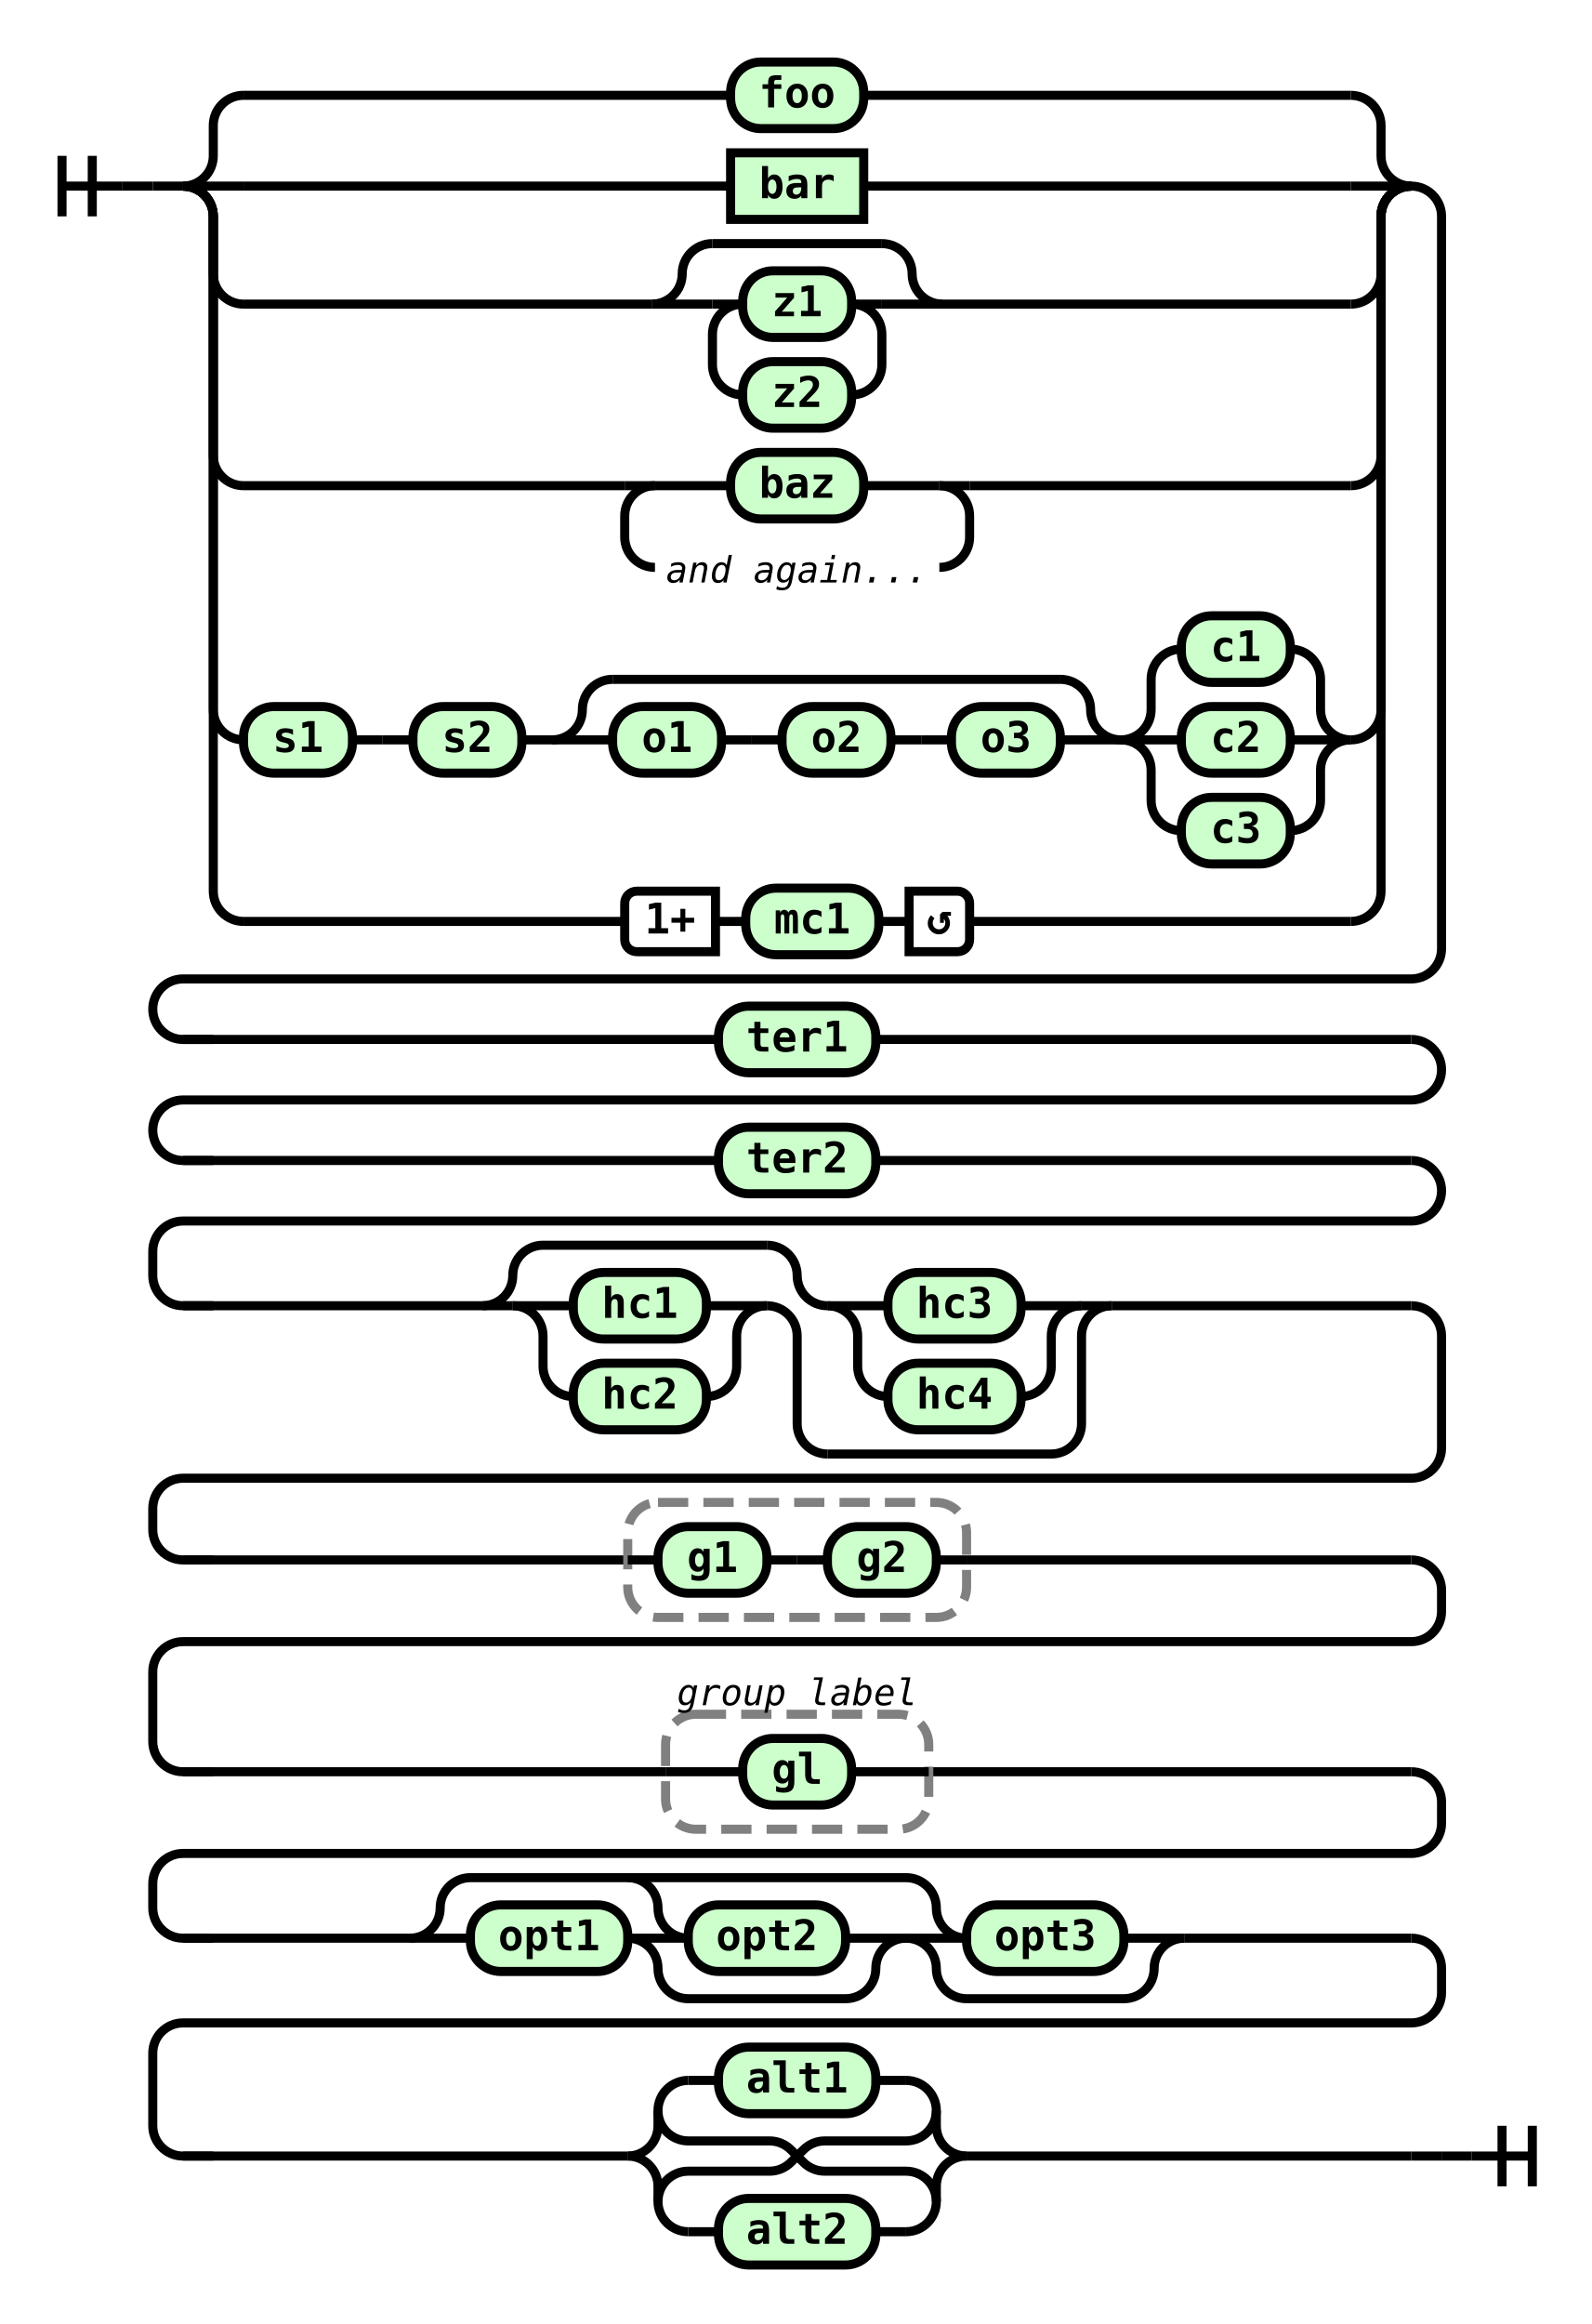
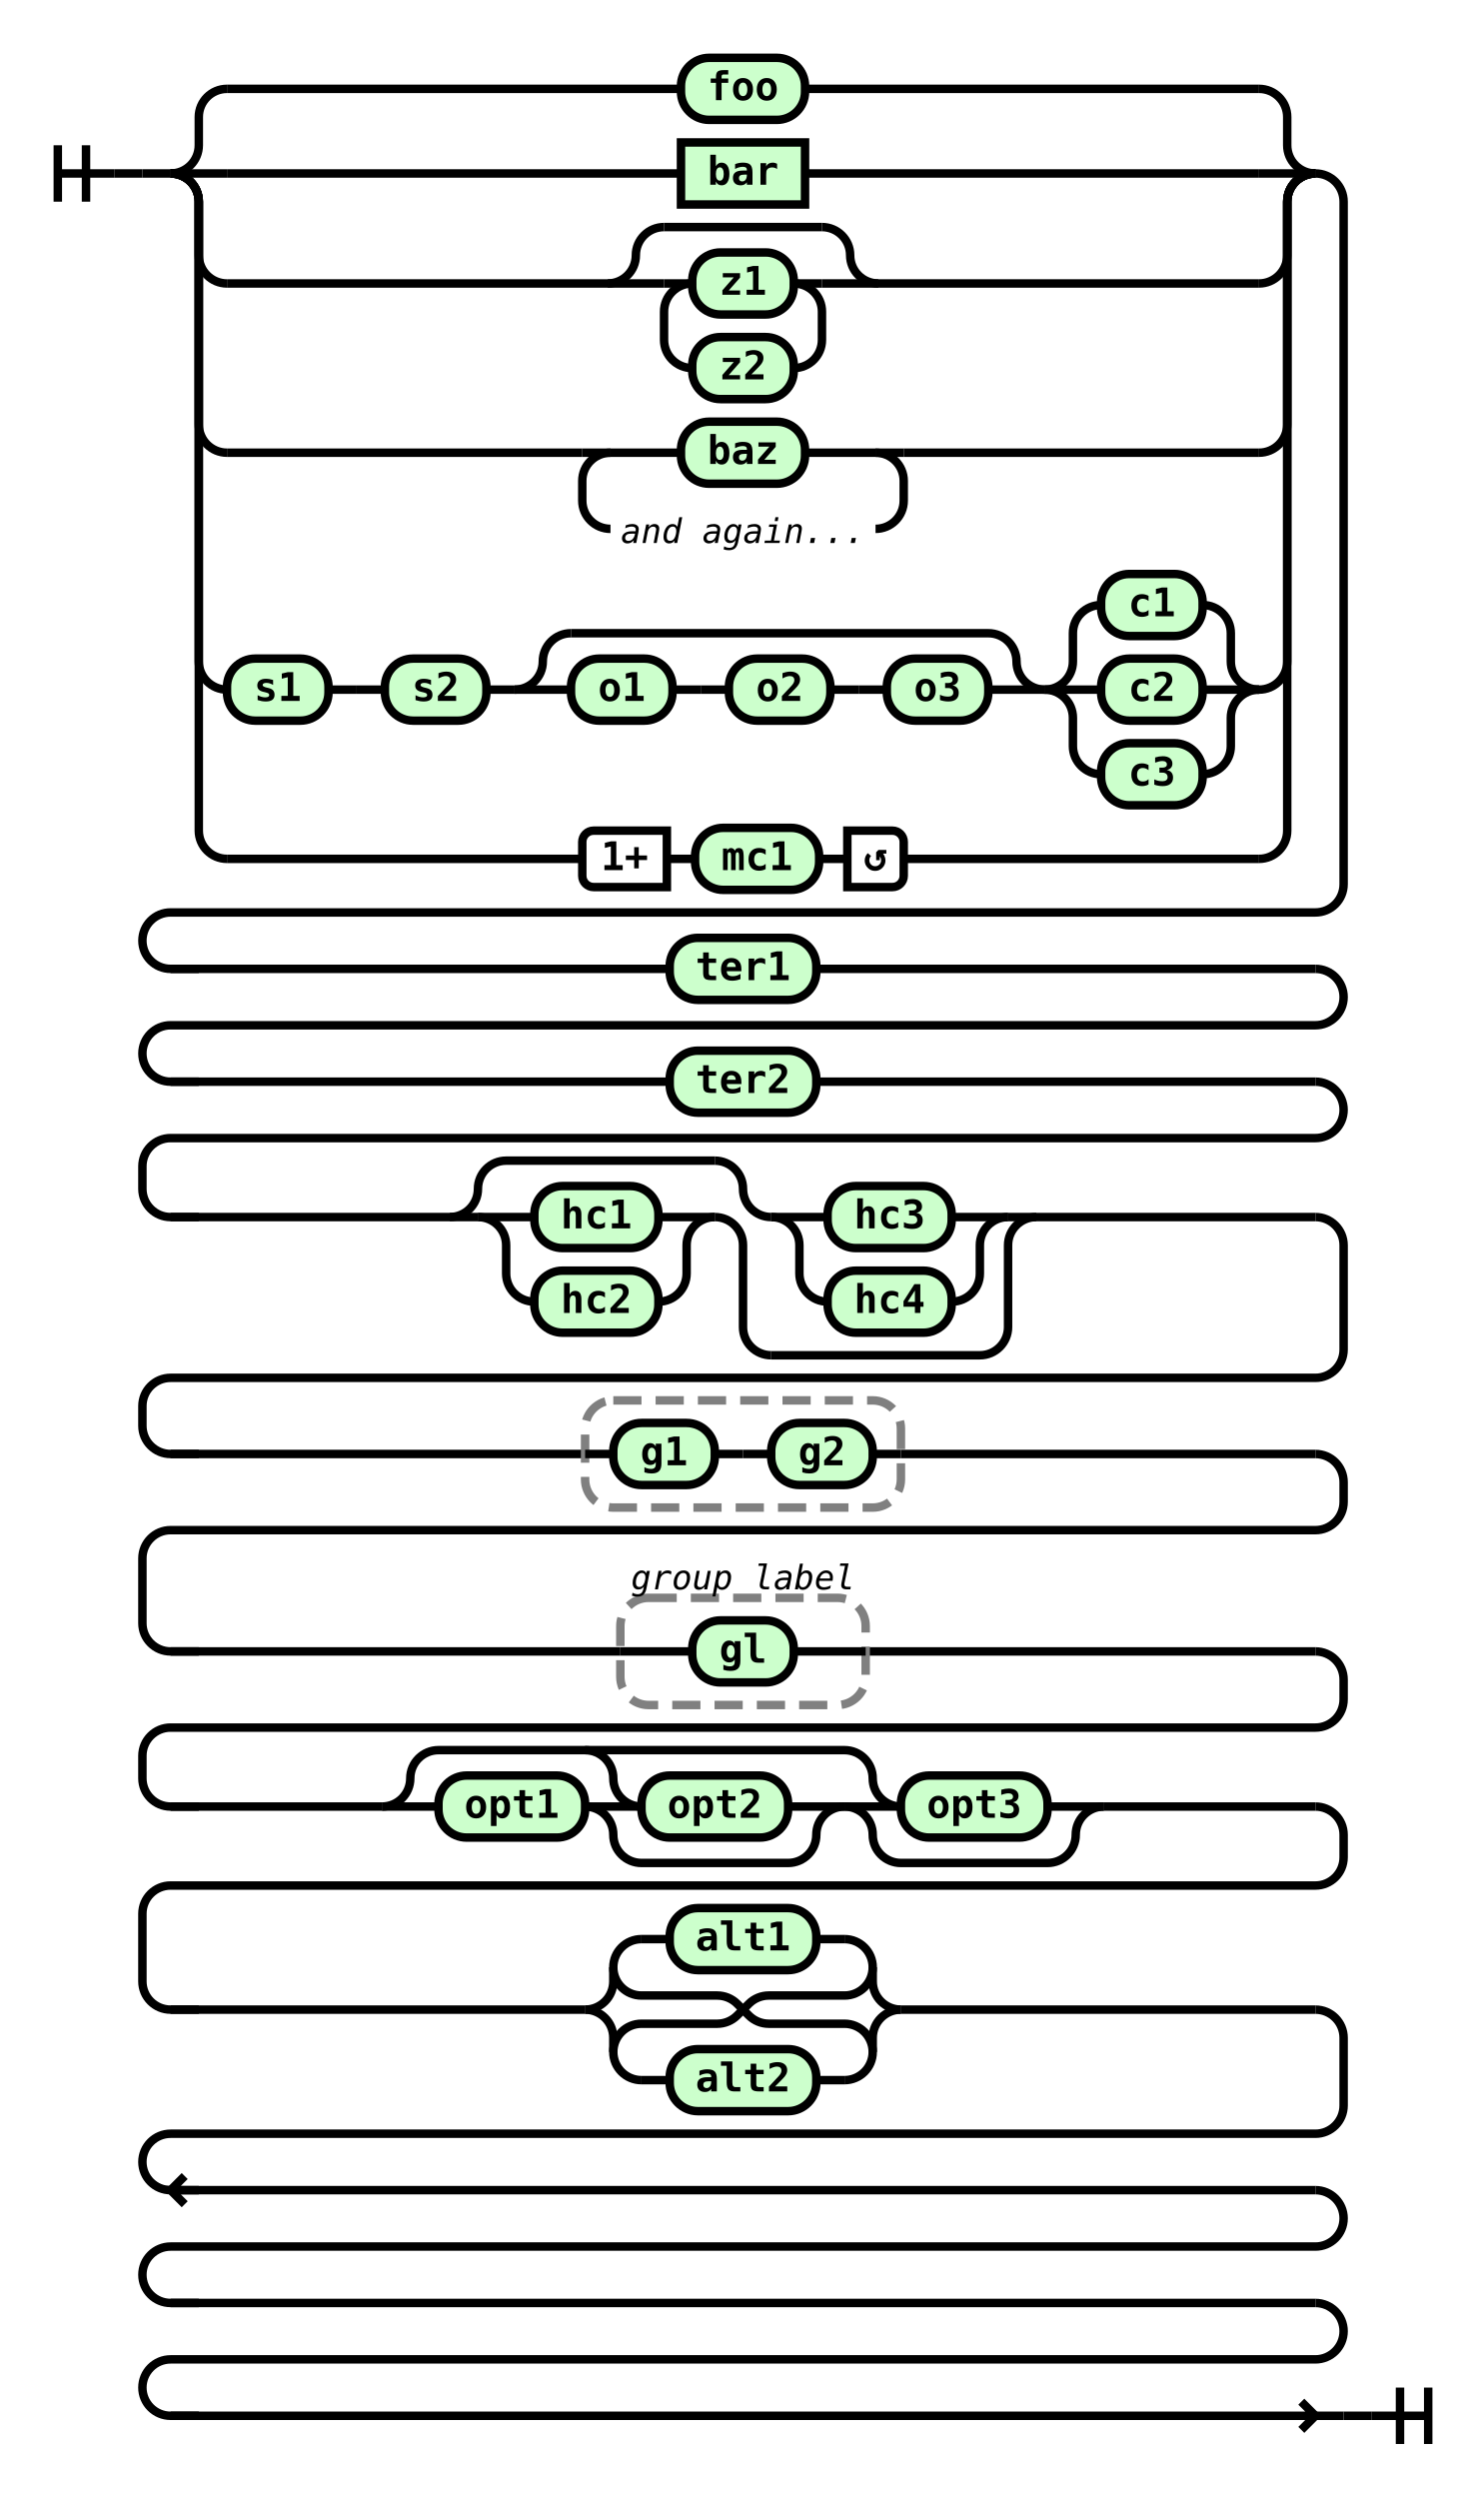
- <svg xmlns="http://www.w3.org/2000/svg" xmlns:xlink="http://www.w3.org/1999/xlink" class="railroad-diagram" height="768.0" viewBox="0 0 526 768.0" width="526">
+ <svg xmlns="http://www.w3.org/2000/svg" xmlns:xlink="http://www.w3.org/1999/xlink" class="railroad-diagram" height="886.0" viewBox="0 0 526 886.0" width="526">
  <g transform="translate(.5 .5)">
    <g>
      <path class="start" d="M20 51v20m10 -20v20m-10 -10h20" />
    </g>
    <path d="M40 61h10" />
    <g>
      <path class="stack stack1" d="M50 61h0.0" />
      <path class="stack stack2" d="M50.0 61h10" />
      <g>
        <path class="choice ch1" d="M60.0 61h0.0" />
        <path class="choice ch2" d="M466.0 61h0.0" />
        <path class="choice ch3" d="M60.0 61a10 10 0 0 0 10 -10v-10a10 10 0 0 1 10 -10" />
        <g class="terminal ">
          <path class="terminal term1" d="M80.0 31h161.0" />
          <path class="terminal term2" d="M285.0 31h161.0" />
          <rect height="22" rx="10" ry="10" width="44" x="241" y="20" />
          <text x="263" y="35">foo</text>
        </g>
        <path class="choice ch4" d="M446.0 31a10 10 0 0 1 10 10v10a10 10 0 0 0 10 10" />
        <path class="choice ch5" d="M60.0 61h20" />
        <g class="non-terminal ">
          <path class="nonterm nt1" d="M80.0 61h161.0" />
          <path class="nonterm nt2" d="M285.0 61h161.0" />
          <rect height="22" width="44" x="241" y="50" />
          <a xlink:href="raw">
            <text x="263" y="65">bar</text>
          </a>
        </g>
        <path class="choice ch6" d="M446.0 61h20" />
        <path class="choice ch7" d="M60.0 61a10 10 0 0 1 10 10v19a10 10 0 0 0 10 10" />
        <g>
          <path class="choice ch1" d="M80.0 100h135.0" />
          <path class="choice ch2" d="M311.0 100h135.0" />
          <path class="choice ch3" d="M215.0 100a10 10 0 0 0 10 -10v0a10 10 0 0 1 10 -10" />
          <g>
            <path class="skip" d="M235.0 80h56" />
          </g>
          <path class="choice ch4" d="M291.0 80a10 10 0 0 1 10 10v0a10 10 0 0 0 10 10" />
          <path class="choice ch5" d="M215.0 100h20" />
          <g>
            <path class="oneor oom1" d="M235.0 100h0.0" />
            <path class="oneor oom2" d="M291.0 100h0.0" />
            <path class="oneor oom3" d="M235.0 100h10" />
            <g class="terminal ">
              <path class="terminal term1" d="M245.0 100h0.0" />
              <path class="terminal term2" d="M281.0 100h0.0" />
              <rect height="22" rx="10" ry="10" width="36" x="245" y="89" />
              <text x="263" y="104">z1</text>
            </g>
            <path class="oneor oom4" d="M281.0 100h10" />
            <path class="oneor oom5" d="M245.0 100a10 10 0 0 0 -10 10v10a10 10 0 0 0 10 10" />
            <g class="terminal ">
              <path class="terminal term1" d="M245.0 130h0.0" />
              <path class="terminal term2" d="M281.0 130h0.0" />
              <rect height="22" rx="10" ry="10" width="36" x="245" y="119" />
              <text x="263" y="134">z2</text>
            </g>
            <path class="oneor oom6" d="M281.0 130a10 10 0 0 0 10 -10v-10a10 10 0 0 0 -10 -10" />
          </g>
          <path class="choice ch6" d="M291.0 100h20" />
        </g>
        <path class="choice ch8" d="M446.0 100a10 10 0 0 0 10 -10v-19a10 10 0 0 1 10 -10" />
        <path class="choice ch7" d="M60.0 61a10 10 0 0 1 10 10v79a10 10 0 0 0 10 10" />
        <g>
          <path class="oneor oom1" d="M80.0 160h126.0" />
          <path class="oneor oom2" d="M320.0 160h126.0" />
          <path class="oneor oom3" d="M206.0 160h10" />
          <g class="terminal ">
            <path class="terminal term1" d="M216.0 160h25.0" />
            <path class="terminal term2" d="M285.0 160h25.0" />
            <rect height="22" rx="10" ry="10" width="44" x="241" y="149" />
            <text x="263" y="164">baz</text>
          </g>
          <path class="oneor oom4" d="M310.0 160h10" />
          <path class="oneor oom5" d="M216.0 160a10 10 0 0 0 -10 10v7a10 10 0 0 0 10 10" />
          <g class="non-terminal ">
            <path class="comment com1" d="M216.0 187h0.0" />
            <path class="comment com2" d="M310.0 187h0.0" />
            <text class="comment" x="263" y="192">and again...</text>
          </g>
          <path class="oneor oom6" d="M310.0 187a10 10 0 0 0 10 -10v-7a10 10 0 0 0 -10 -10" />
        </g>
        <path class="choice ch8" d="M446.0 160a10 10 0 0 0 10 -10v-79a10 10 0 0 1 10 -10" />
        <path class="choice ch7" d="M60.0 61a10 10 0 0 1 10 10v163a10 10 0 0 0 10 10" />
        <g>
          <path class="seq seq1" d="M80.0 244h0.0" />
          <path class="seq seq2" d="M446.0 244h0.0" />
          <g class="terminal ">
            <path class="terminal term1" d="M80.0 244h0.0" />
            <path class="terminal term2" d="M116.0 244h0.0" />
            <rect height="22" rx="10" ry="10" width="36" x="80" y="233" />
            <text x="98" y="248">s1</text>
          </g>
          <path class="seq seq4" d="M116.0 244h10" />
          <path class="seq seq3" d="M126.0 244h10" />
          <g class="terminal ">
            <path class="terminal term1" d="M136.0 244h0.0" />
            <path class="terminal term2" d="M172.0 244h0.0" />
            <rect height="22" rx="10" ry="10" width="36" x="136" y="233" />
            <text x="154" y="248">s2</text>
          </g>
          <path class="seq seq4" d="M172.0 244h10" />
          <g>
            <path class="choice ch1" d="M182.0 244h0.0" />
            <path class="choice ch2" d="M370.0 244h0.0" />
            <path class="choice ch3" d="M182.0 244a10 10 0 0 0 10 -10v0a10 10 0 0 1 10 -10" />
            <g>
              <path class="skip" d="M202.0 224h148" />
            </g>
            <path class="choice ch4" d="M350.0 224a10 10 0 0 1 10 10v0a10 10 0 0 0 10 10" />
            <path class="choice ch5" d="M182.0 244h20" />
            <g>
              <path class="seq seq1" d="M202.0 244h0.0" />
              <path class="seq seq2" d="M350.0 244h0.0" />
              <g class="terminal ">
                <path class="terminal term1" d="M202.0 244h0.0" />
                <path class="terminal term2" d="M238.0 244h0.0" />
                <rect height="22" rx="10" ry="10" width="36" x="202" y="233" />
                <text x="220" y="248">o1</text>
              </g>
              <path class="seq seq4" d="M238.0 244h10" />
              <path class="seq seq3" d="M248.0 244h10" />
              <g class="terminal ">
                <path class="terminal term1" d="M258.0 244h0.0" />
                <path class="terminal term2" d="M294.0 244h0.0" />
                <rect height="22" rx="10" ry="10" width="36" x="258" y="233" />
                <text x="276" y="248">o2</text>
              </g>
              <path class="seq seq4" d="M294.0 244h10" />
              <path class="seq seq3" d="M304.0 244h10" />
              <g class="terminal ">
                <path class="terminal term1" d="M314.0 244h0.0" />
                <path class="terminal term2" d="M350.0 244h0.0" />
                <rect height="22" rx="10" ry="10" width="36" x="314" y="233" />
                <text x="332" y="248">o3</text>
              </g>
            </g>
            <path class="choice ch6" d="M350.0 244h20" />
          </g>
          <g>
            <path class="choice ch1" d="M370.0 244h0.0" />
            <path class="choice ch2" d="M446.0 244h0.0" />
            <path class="choice ch3" d="M370.0 244a10 10 0 0 0 10 -10v-10a10 10 0 0 1 10 -10" />
            <g class="terminal ">
              <path class="terminal term1" d="M390.0 214h0.0" />
              <path class="terminal term2" d="M426.0 214h0.0" />
              <rect height="22" rx="10" ry="10" width="36" x="390" y="203" />
              <a xlink:href="raw">
                <text x="408" y="218">c1</text>
              </a>
            </g>
            <path class="choice ch4" d="M426.0 214a10 10 0 0 1 10 10v10a10 10 0 0 0 10 10" />
            <path class="choice ch5" d="M370.0 244h20" />
            <g class="terminal ">
              <path class="terminal term1" d="M390.0 244h0.0" />
              <path class="terminal term2" d="M426.0 244h0.0" />
              <rect height="22" rx="10" ry="10" width="36" x="390" y="233" />
              <a xlink:href="html">
                <text x="408" y="248">c2</text>
              </a>
            </g>
            <path class="choice ch6" d="M426.0 244h20" />
            <path class="choice ch7" d="M370.0 244a10 10 0 0 1 10 10v10a10 10 0 0 0 10 10" />
            <g class="terminal ">
              <path class="terminal term1" d="M390.0 274h0.0" />
              <path class="terminal term2" d="M426.0 274h0.0" />
              <rect height="22" rx="10" ry="10" width="36" x="390" y="263" />
              <text x="408" y="278">c3</text>
            </g>
            <path class="choice ch8" d="M426.0 274a10 10 0 0 0 10 -10v-10a10 10 0 0 1 10 -10" />
          </g>
        </g>
        <path class="choice ch8" d="M446.0 244a10 10 0 0 0 10 -10v-163a10 10 0 0 1 10 -10" />
        <path class="choice ch7" d="M60.0 61a10 10 0 0 1 10 10v223a10 10 0 0 0 10 10" />
        <g>
          <path class="multichoice mc1" d="M80.0 304h126.0" />
          <path class="multichoice mc2" d="M320.0 304h126.0" />
          <path class="multichoice mc5" d="M236.0 304h10" />
          <g class="terminal ">
            <path class="terminal term1" d="M246.0 304h0.0" />
            <path class="terminal term2" d="M290.0 304h0.0" />
            <rect height="22" rx="10" ry="10" width="44" x="246" y="293" />
            <text x="268" y="308">mc1</text>
          </g>
          <path class="multichoice mc6" d="M290.0 304h10" />
          <g class="diagram-text">
            <path class="diagram-text" d="M 236.0 294 h -26 a 4 4 0 0 0 -4 4 v 12 a 4 4 0 0 0 4 4 h 26 z" />
            <text class="diagram-text" x="221" y="308">1+</text>
            <path class="diagram-text" d="M 300.0 294 h 16 a 4 4 0 0 1 4 4 v 12 a 4 4 0 0 1 -4 4 h -16 z" />
            <text class="diagram-arrow" x="310" y="308">↺</text>
          </g>
        </g>
        <path class="choice ch8" d="M446.0 304a10 10 0 0 0 10 -10v-223a10 10 0 0 1 10 -10" />
      </g>
      <path class="stack stack3" d="M466.0 61a10 10 0 0 1 10 10v242a10 10 0 0 1 -10 10h-406a10 10 0 0 0 -10 10v0a10 10 0 0 0 10 10h10" />
      <g class="terminal ">
        <path class="terminal term1" d="M60.0 343h177.0" />
        <path class="terminal term2" d="M289.0 343h177.0" />
        <rect height="22" rx="10" ry="10" width="52" x="237" y="332" />
        <text x="263" y="347">ter1</text>
      </g>
      <path class="stack stack3" d="M466.0 343a10 10 0 0 1 10 10v0a10 10 0 0 1 -10 10h-406a10 10 0 0 0 -10 10v0a10 10 0 0 0 10 10h10" />
      <g class="terminal ">
        <path class="terminal term1" d="M60.0 383h177.0" />
        <path class="terminal term2" d="M289.0 383h177.0" />
        <rect height="22" rx="10" ry="10" width="52" x="237" y="372" />
        <text x="263" y="387">ter2</text>
      </g>
      <path class="stack stack3" d="M466.0 383a10 10 0 0 1 10 10v0a10 10 0 0 1 -10 10h-406a10 10 0 0 0 -10 10v8a10 10 0 0 0 10 10h10" />
      <g>
        <path class="horizchoice hc1" d="M60.0 431h99.0" />
        <path class="horizchoice hc2" d="M367.0 431h99.0" />
        <path class="horizchoice hc3" d="M159.0 431a10 10 0 0 0 10 -10v0a10 10 0 0 1 10 -10h74" />
        <path class="horizchoice hc4" d="M273.0 480h74a10 10 0 0 0 10 -10v-29a10 10 0 0 1 10 -10" />
        <path class="horizchoice hc5" d="M159.0 431h10" />
        <g>
          <path class="choice ch1" d="M169.0 431h0.0" />
          <path class="choice ch2" d="M253.0 431h0.0" />
          <path class="choice ch5" d="M169.0 431h20" />
          <g class="terminal ">
            <path class="terminal term1" d="M189.0 431h0.0" />
            <path class="terminal term2" d="M233.0 431h0.0" />
            <rect height="22" rx="10" ry="10" width="44" x="189" y="420" />
            <text x="211" y="435">hc1</text>
          </g>
          <path class="choice ch6" d="M233.0 431h20" />
          <path class="choice ch7" d="M169.0 431a10 10 0 0 1 10 10v10a10 10 0 0 0 10 10" />
          <g class="terminal ">
            <path class="terminal term1" d="M189.0 461h0.0" />
            <path class="terminal term2" d="M233.0 461h0.0" />
            <rect height="22" rx="10" ry="10" width="44" x="189" y="450" />
            <text x="211" y="465">hc2</text>
          </g>
          <path class="choice ch8" d="M233.0 461a10 10 0 0 0 10 -10v-10a10 10 0 0 1 10 -10" />
        </g>
        <path class="horizchoice hc11" d="M253.0 431a10 10 0 0 1 10 10v29a10 10 0 0 0 10 10" />
        <path class="horizchoice hc6" d="M253.0 411a10 10 0 0 1 10 10v0a10 10 0 0 0 10 10" />
        <g>
          <path class="choice ch1" d="M273.0 431h0.0" />
          <path class="choice ch2" d="M357.0 431h0.0" />
          <path class="choice ch5" d="M273.0 431h20" />
          <g class="terminal ">
            <path class="terminal term1" d="M293.0 431h0.0" />
            <path class="terminal term2" d="M337.0 431h0.0" />
            <rect height="22" rx="10" ry="10" width="44" x="293" y="420" />
            <text x="315" y="435">hc3</text>
          </g>
          <path class="choice ch6" d="M337.0 431h20" />
          <path class="choice ch7" d="M273.0 431a10 10 0 0 1 10 10v10a10 10 0 0 0 10 10" />
          <g class="terminal ">
            <path class="terminal term1" d="M293.0 461h0.0" />
            <path class="terminal term2" d="M337.0 461h0.0" />
            <rect height="22" rx="10" ry="10" width="44" x="293" y="450" />
            <text x="315" y="465">hc4</text>
          </g>
          <path class="choice ch8" d="M337.0 461a10 10 0 0 0 10 -10v-10a10 10 0 0 1 10 -10" />
        </g>
        <path class="horizchoice hc7" d="M357.0 431h10" />
      </g>
      <path class="stack stack3" d="M466.0 431a10 10 0 0 1 10 10v37a10 10 0 0 1 -10 10h-406a10 10 0 0 0 -10 10v7a10 10 0 0 0 10 10h10" />
      <g>
        <path class="group gr1" d="M60.0 515h147.0" />
        <path class="group gr2" d="M319.0 515h147.0" />
        <rect class="group-box" height="38" rx="10" ry="10" width="112" x="207" y="496" />
        <g>
          <path class="seq seq1" d="M207.0 515h10.0" />
          <path class="seq seq2" d="M309.0 515h10.0" />
          <g class="terminal ">
            <path class="terminal term1" d="M217.0 515h0.0" />
            <path class="terminal term2" d="M253.0 515h0.0" />
            <rect height="22" rx="10" ry="10" width="36" x="217" y="504" />
            <text x="235" y="519">g1</text>
          </g>
          <path class="seq seq4" d="M253.0 515h10" />
          <path class="seq seq3" d="M263.0 515h10" />
          <g class="terminal ">
            <path class="terminal term1" d="M273.0 515h0.0" />
            <path class="terminal term2" d="M309.0 515h0.0" />
            <rect height="22" rx="10" ry="10" width="36" x="273" y="504" />
            <text x="291" y="519">g2</text>
          </g>
        </g>
      </g>
      <path class="stack stack3" d="M466.0 515a10 10 0 0 1 10 10v7a10 10 0 0 1 -10 10h-406a10 10 0 0 0 -10 10v23a10 10 0 0 0 10 10h10" />
      <g>
        <path class="group gr1" d="M60.0 585h159.5" />
        <path class="group gr2" d="M306.5 585h159.5" />
        <rect class="group-box" height="38" rx="10" ry="10" width="87" x="219.5" y="566" />
        <g class="terminal ">
          <path class="terminal term1" d="M219.5 585h25.5" />
          <path class="terminal term2" d="M281.0 585h25.5" />
          <rect height="22" rx="10" ry="10" width="36" x="245" y="574" />
          <text x="263" y="589">gl</text>
        </g>
        <g class="non-terminal ">
          <path class="comment com1" d="M219.5 558h0.0" />
          <path class="comment com2" d="M306.5 558h0.0" />
          <text class="comment" x="263" y="563">group label</text>
        </g>
      </g>
      <path class="stack stack3" d="M466.0 585a10 10 0 0 1 10 10v7a10 10 0 0 1 -10 10h-406a10 10 0 0 0 -10 10v8a10 10 0 0 0 10 10h10" />
      <g>
        <path class="optseq os1" d="M60.0 640h75.0" />
        <path class="optseq os2" d="M391.0 640h75.0" />
        <path class="optseq os3" d="M135.0 640a10 10 0 0 0 10 -10v0a10 10 0 0 1 10 -10h52a10 10 0 0 1 10 10v0a10 10 0 0 0 10 10" />
        <path class="optseq os4" d="M135.0 640h20" />
        <g class="terminal ">
          <path class="terminal term1" d="M155.0 640h0.0" />
          <path class="terminal term2" d="M207.0 640h0.0" />
          <rect height="22" rx="10" ry="10" width="52" x="155" y="629" />
          <text x="181" y="644">opt1</text>
        </g>
        <path class="optseq os5" d="M207.0 620h92a10 10 0 0 1 10 10v0a10 10 0 0 0 10 10" />
        <path class="optseq os6" d="M207.0 640h20" />
        <g class="terminal ">
          <path class="terminal term1" d="M227.0 640h0.0" />
          <path class="terminal term2" d="M279.0 640h0.0" />
          <rect height="22" rx="10" ry="10" width="52" x="227" y="629" />
          <text x="253" y="644">opt2</text>
        </g>
        <path class="optseq os7" d="M279.0 640h20" />
        <path class="optseq os8" d="M207.0 640a10 10 0 0 1 10 10v0a10 10 0 0 0 10 10h52a10 10 0 0 0 10 -10v0a10 10 0 0 1 10 -10" />
        <path class="optseq os9" d="M299.0 640h20" />
        <g class="terminal ">
          <path class="terminal term1" d="M319.0 640h0.0" />
          <path class="terminal term2" d="M371.0 640h0.0" />
          <rect height="22" rx="10" ry="10" width="52" x="319" y="629" />
          <text x="345" y="644">opt3</text>
        </g>
        <path class="optseq os10" d="M371.0 640h20" />
        <path class="optseq os11" d="M299.0 640a10 10 0 0 1 10 10v0a10 10 0 0 0 10 10h52a10 10 0 0 0 10 -10v0a10 10 0 0 1 10 -10" />
      </g>
      <path class="stack stack3" d="M466.0 640a10 10 0 0 1 10 10v8a10 10 0 0 1 -10 10h-406a10 10 0 0 0 -10 10v24.0a10 10 0 0 0 10 10h10" />
      <g>
        <path class="altseq as1" d="M60.0 712.0h147.0" />
        <path class="altseq as2" d="M319.0 712.0h147.0" />
        <path class="altseq as3" d="M207.0 712.0a10 10 0 0 0 10 -10v-5.0a10 10 0 0 1 10 -10" />
        <g class="terminal ">
          <path class="terminal term1" d="M227.0 687.0h10.0" />
          <path class="terminal term2" d="M289.0 687.0h10.0" />
          <rect height="22" rx="10" ry="10" width="52" x="237" y="676" />
          <text x="263" y="691">alt1</text>
        </g>
        <path class="altseq as4" d="M299.0 687.0a10 10 0 0 1 10 10v5.0a10 10 0 0 0 10 10" />
        <path class="altseq as5" d="M207.0 712.0a10 10 0 0 1 10 10v5.0a10 10 0 0 0 10 10" />
        <g class="terminal ">
          <path class="terminal term1" d="M227.0 737.0h10.0" />
          <path class="terminal term2" d="M289.0 737.0h10.0" />
          <rect height="22" rx="10" ry="10" width="52" x="237" y="726" />
          <text x="263" y="741">alt2</text>
        </g>
        <path class="altseq as6" d="M299.0 737.0a10 10 0 0 0 10 -10v-5.0a10 10 0 0 1 10 -10" />
        <path class="altseq as7" d="M217.0 697.0a10 10 0 0 0 10 10h26.858a 10 10 0 0 1 7.071 2.929l4.142 4.142a 10 10 0 0 0 7.071 2.929h26.858a10 10 0 0 1 10 10" />
        <path class="altseq as8" d="M217.0 727.0a10 10 0 0 1 10 -10h26.858a 10 10 0 0 0 7.071 -2.929l4.142 -4.142a 10 10 0 0 1 7.071 -2.929h26.858a10 10 0 0 0 10 -10" />
      </g>
-       <path class="stack stack4" d="M466.0 712.0h10" />
-       <path class="stack stack5" d="M476.0 712.0h0.0" />
+       <path class="stack stack3" d="M466.0 712.0a10 10 0 0 1 10 10v24.0a10 10 0 0 1 -10 10h-406a10 10 0 0 0 -10 10v0a10 10 0 0 0 10 10h10" />
+       <path class="arrow" d="M 60.0 776.0 m 5 -5 -5,5 5,5 -5,-5 h 406" />
+       <path class="stack stack3" d="M466.0 776.0a10 10 0 0 1 10 10v0a10 10 0 0 1 -10 10h-406a10 10 0 0 0 -10 10v0a10 10 0 0 0 10 10h10" />
+       <path class="arrow" d="M 60.0 816.0 h 406" />
+       <path class="stack stack3" d="M466.0 816.0a10 10 0 0 1 10 10v0a10 10 0 0 1 -10 10h-406a10 10 0 0 0 -10 10v0a10 10 0 0 0 10 10h10" />
+       <path class="arrow" d="M 60.0 856.0 h 406 m -5 -5 5,5 -5,5" />
+       <path class="stack stack4" d="M466.0 856.0h10" />
+       <path class="stack stack5" d="M476.0 856.0h0.0" />
    </g>
-     <path d="M476 712.0h10" />
-     <path class="end" d="M 486 712.0 h 20 m -10 -10 v 20 m 10 -20 v 20" />
+     <path d="M476 856.0h10" />
+     <path class="end" d="M 486 856.0 h 20 m -10 -10 v 20 m 10 -20 v 20" />
  </g>
  <style>/*  */
svg.railroad-diagram {
    background-color:hsl(30,20%,95%);
}
svg.railroad-diagram path {
    stroke-width:3;
    stroke:black;
    fill:rgba(0,0,0,0);
}
svg.railroad-diagram path.start {
    stroke-width:3;
    stroke:black;
    fill:rgba(0,0,0,1);
}
svg.railroad-diagram text {
    font:bold 14px monospace;
    text-anchor:middle;
}
svg.railroad-diagram text.label{
    text-anchor:start;
}
svg.railroad-diagram text.comment{
    font:italic 12px monospace;
}
svg.railroad-diagram rect{
    stroke-width:3;
    stroke:black;
    fill:hsl(120,100%,90%);
}
svg.railroad-diagram rect.group-box {
    stroke: gray;
    stroke-dasharray: 10 5;
    fill: none;
}
/*  */
</style>
</svg>
